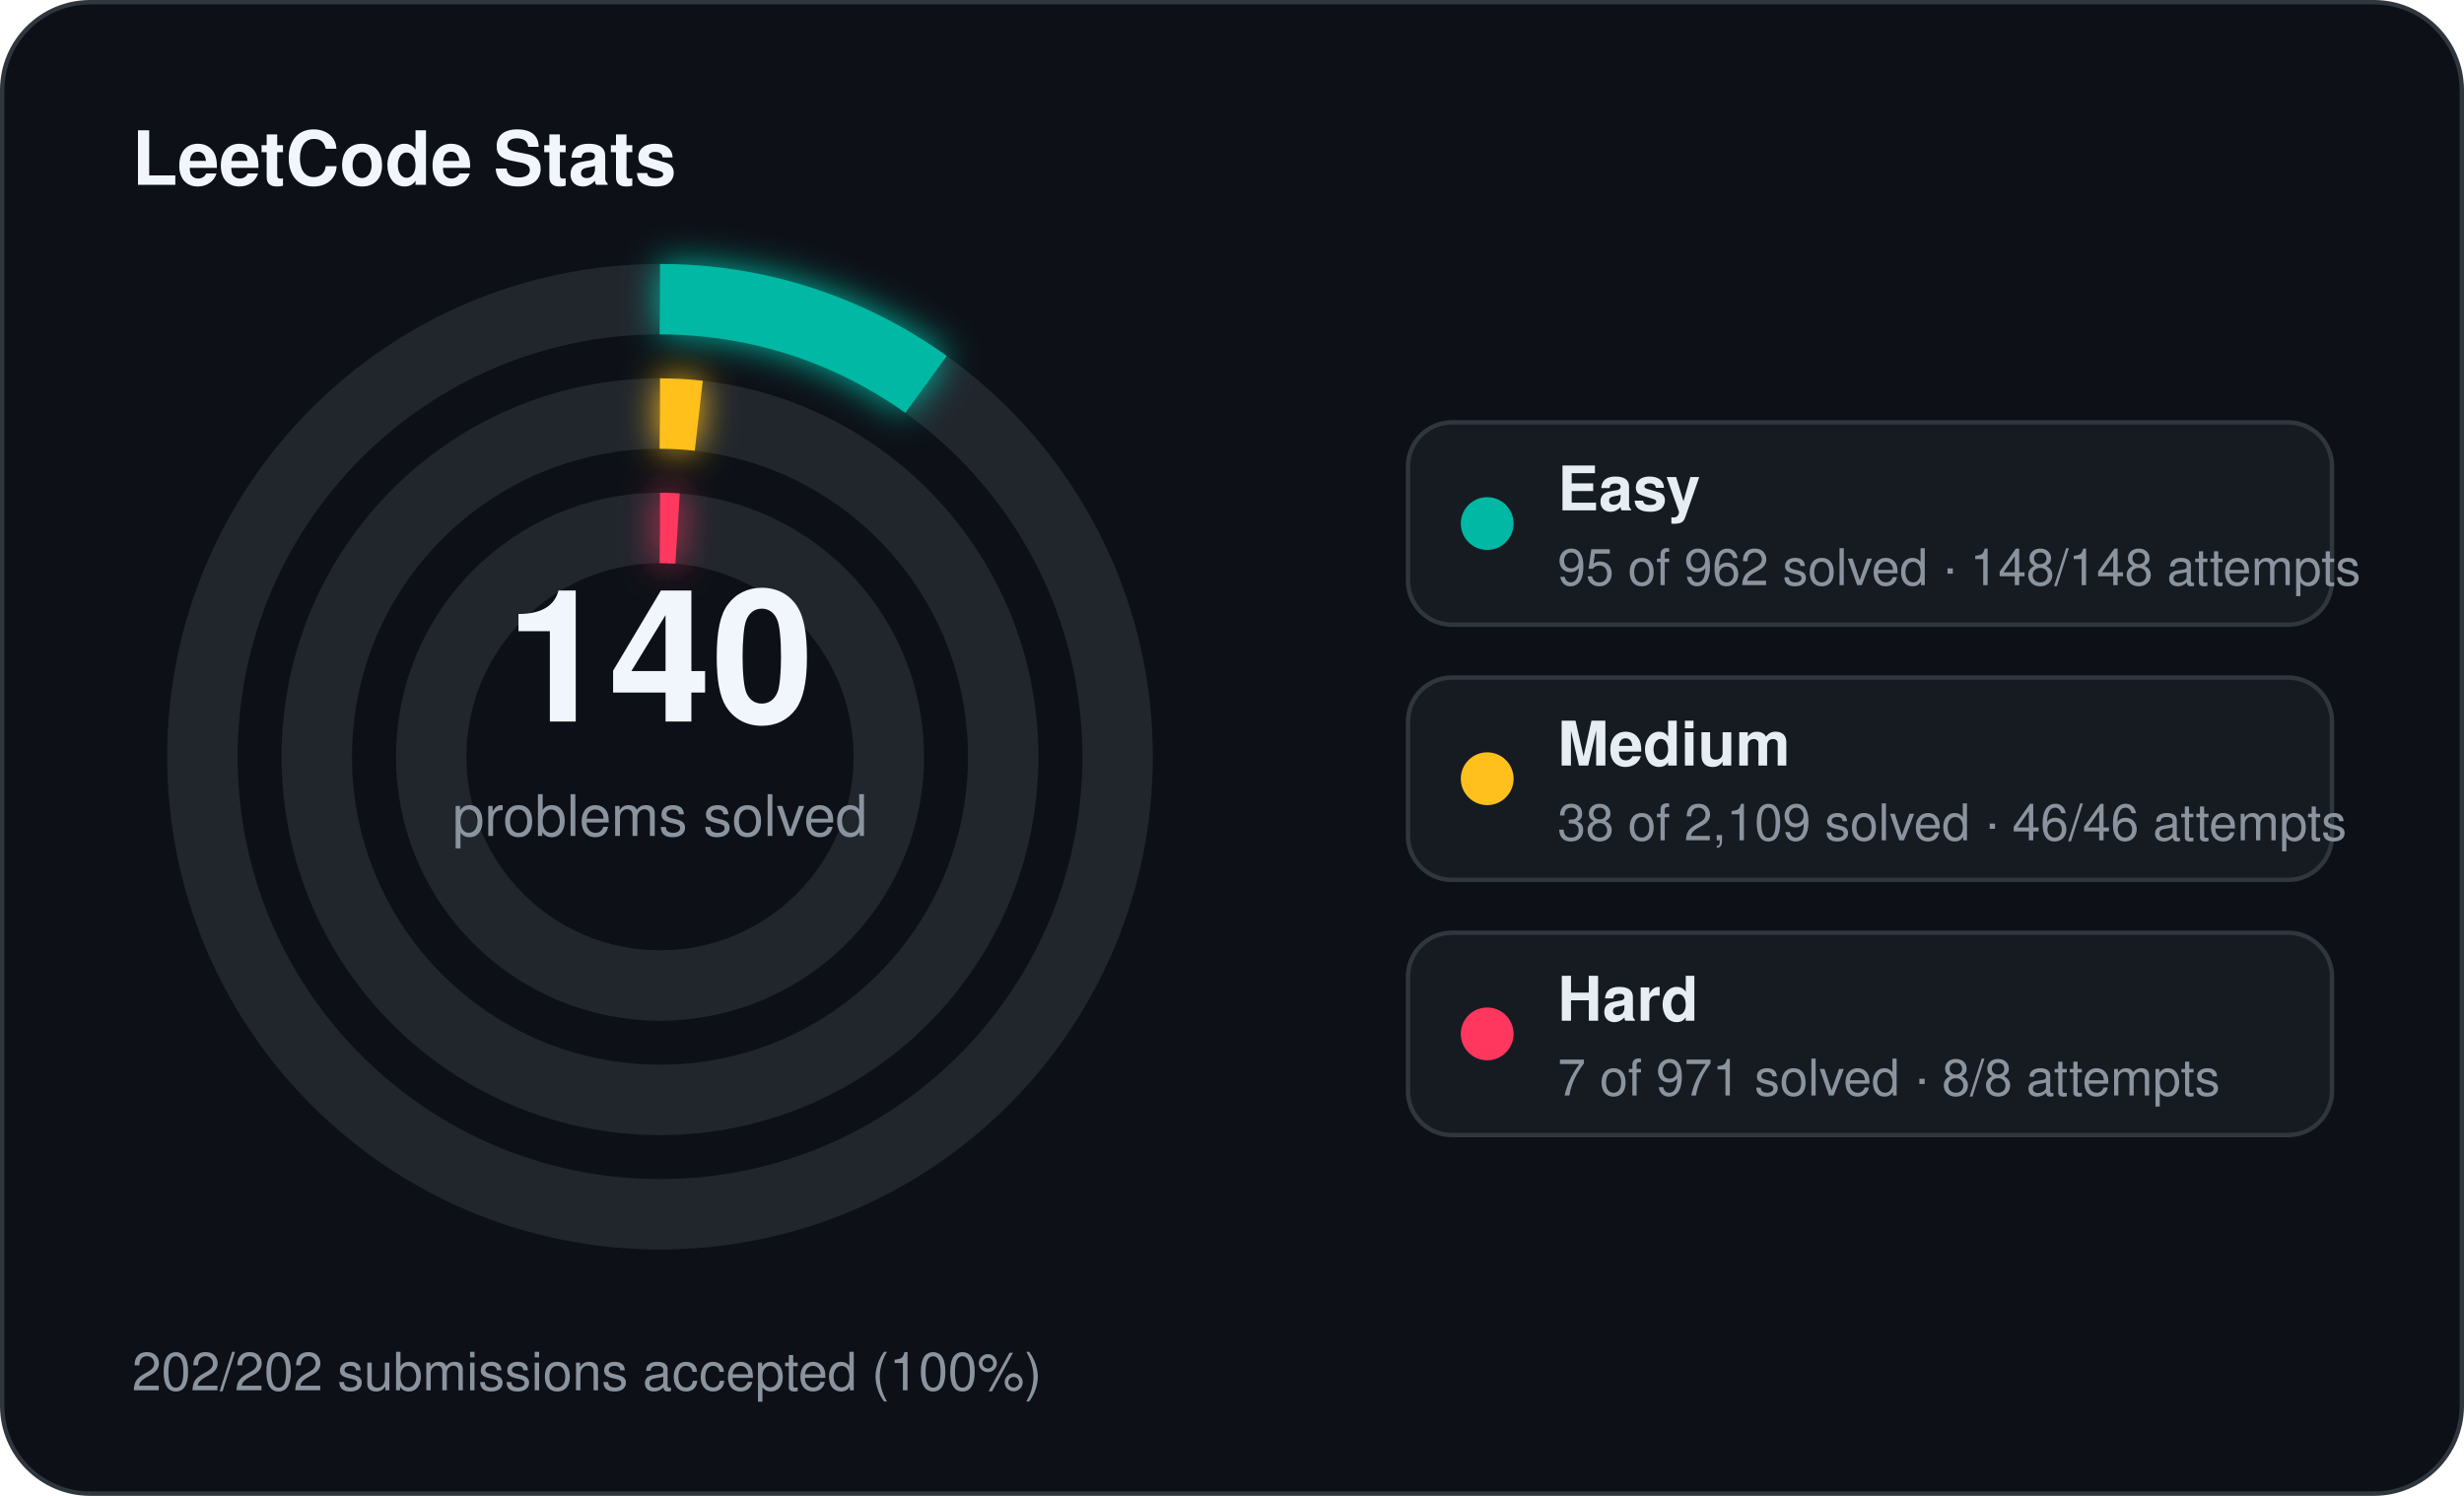
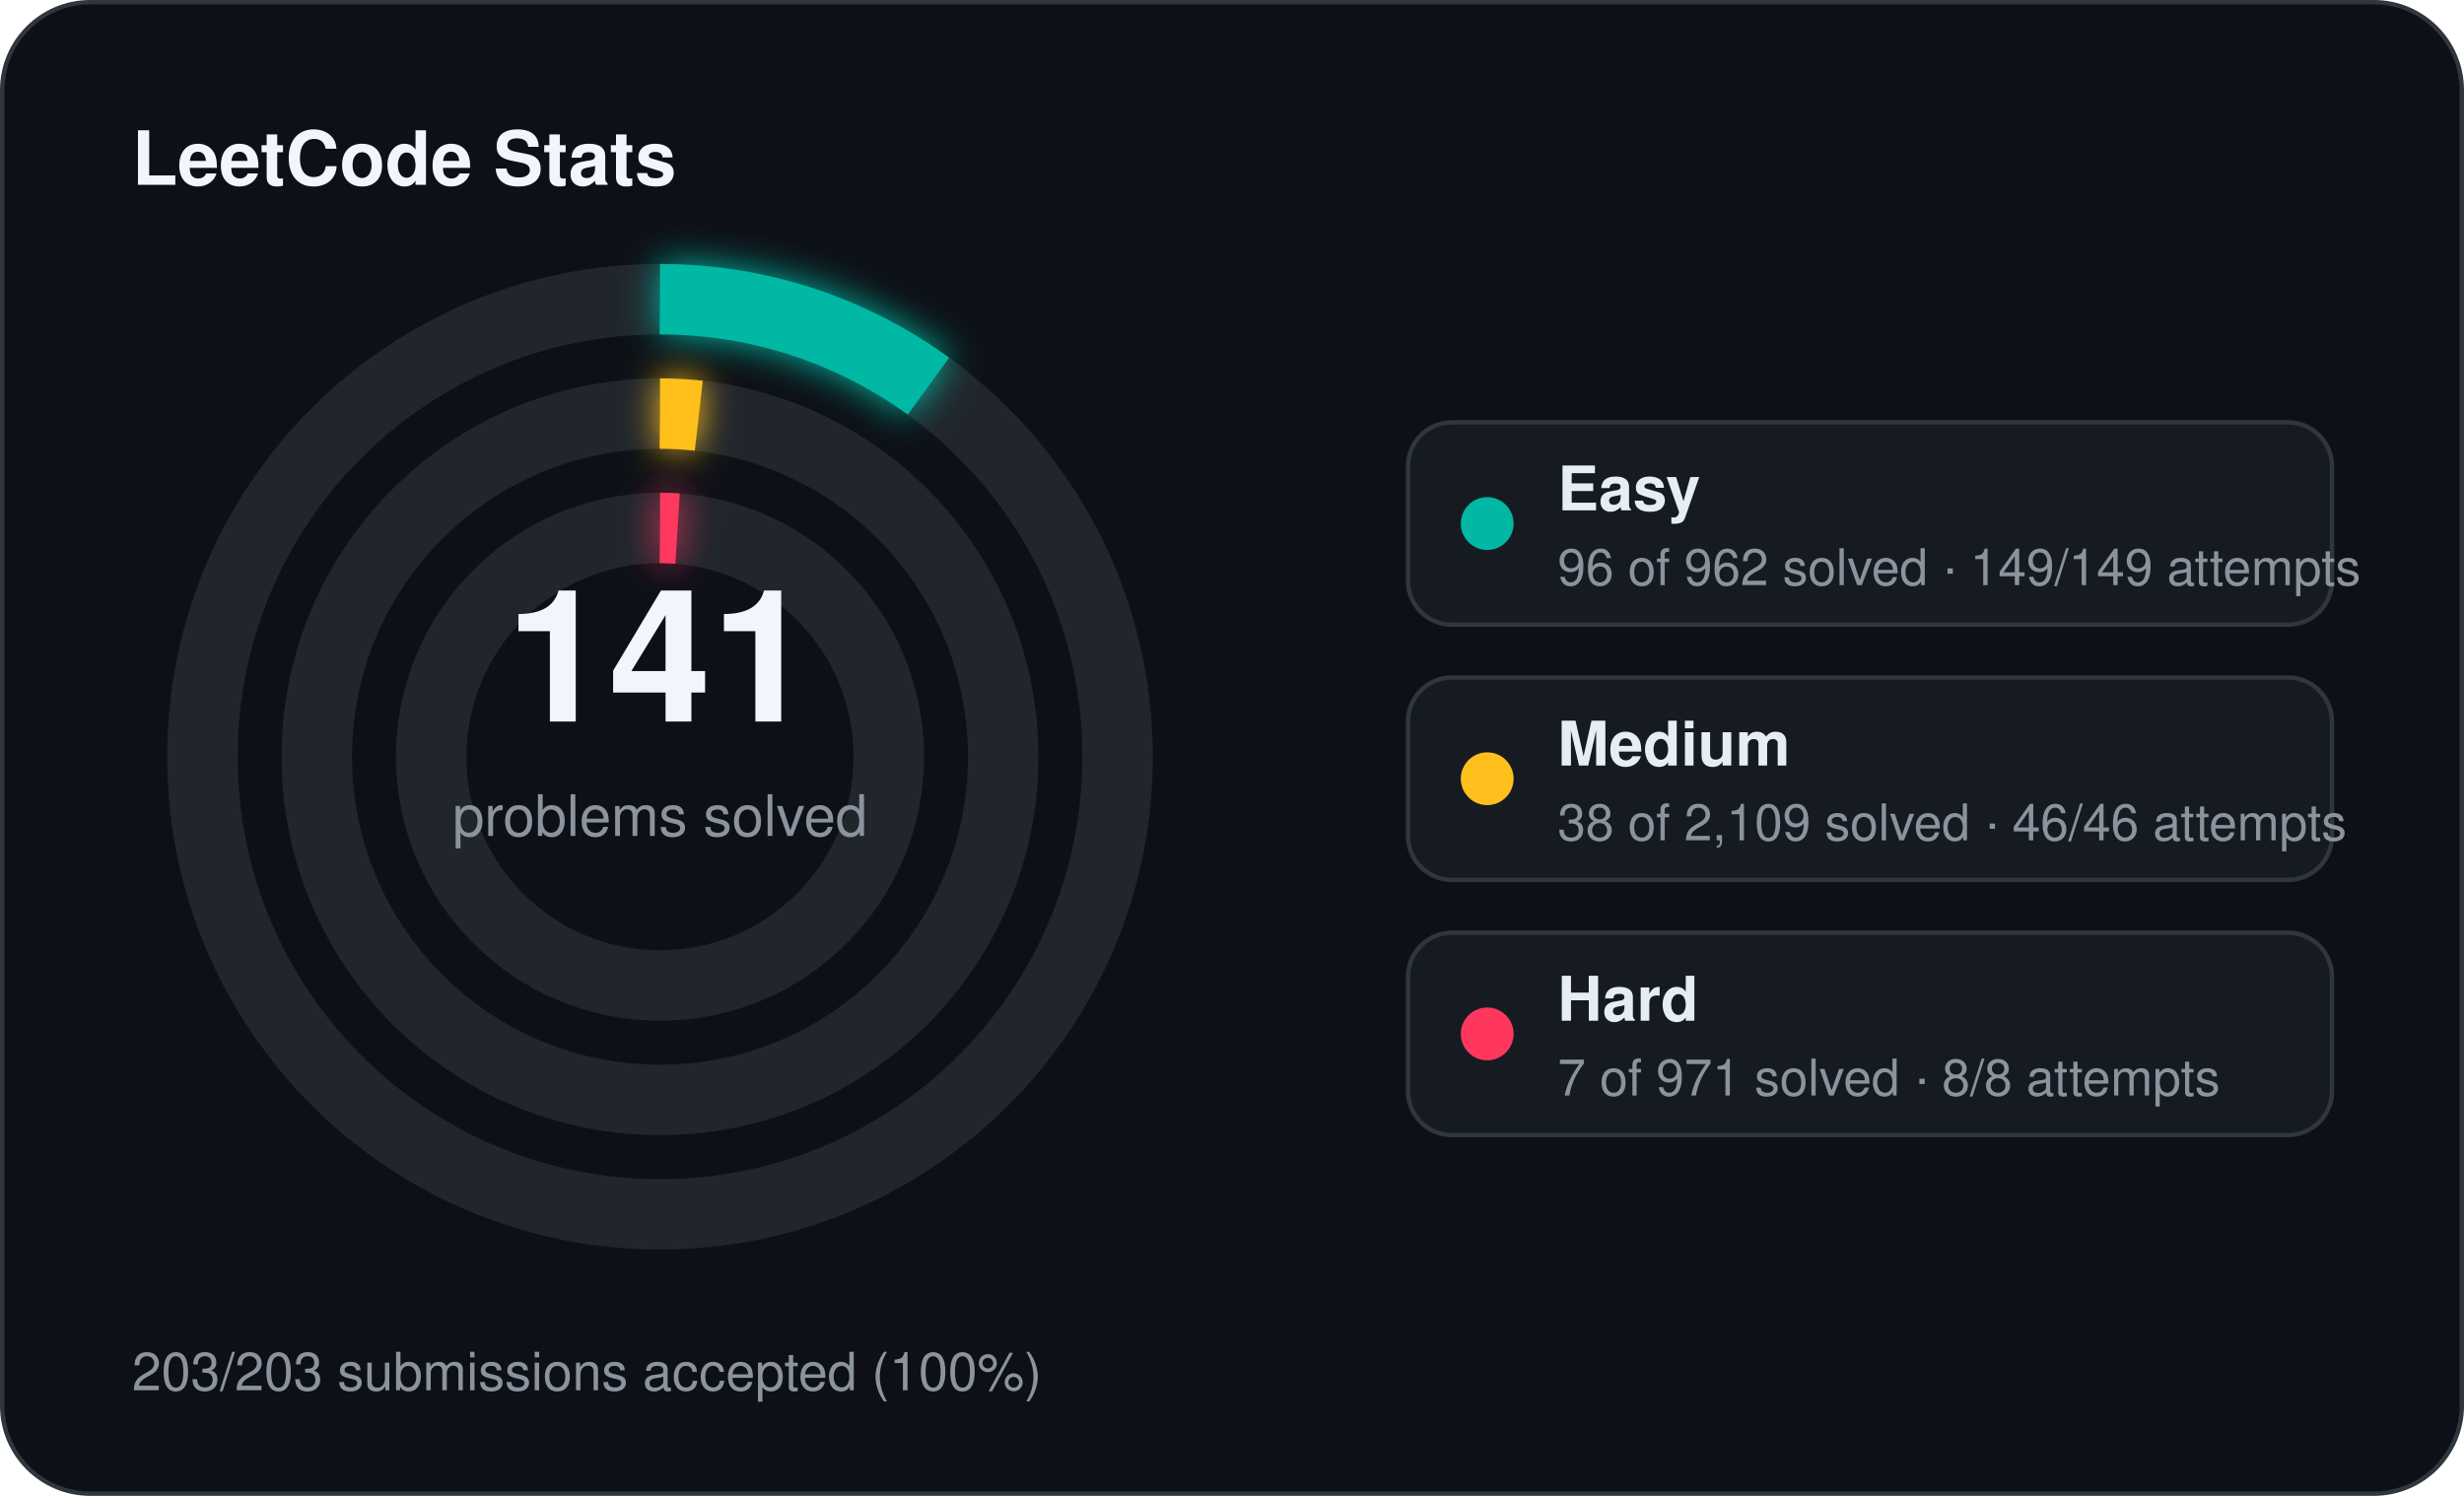
<svg xmlns="http://www.w3.org/2000/svg" width="560" height="340" viewBox="0 0 560 340">
  <defs>
    <filter id="stats-glow" x="-60%" y="-60%" width="220%" height="220%">
      <feGaussianBlur stdDeviation="4" result="blur" />
      <feMerge>
        <feMergeNode in="blur" />
        <feMergeNode in="SourceGraphic" />
      </feMerge>
    </filter>
  </defs>
  <rect x="0.5" y="0.5" width="559" height="339" rx="20" fill="#0d1117" stroke="#30363d" stroke-width="1" />
  <text x="30" y="42" fill="#f0f6fc" font-family="Segoe UI, Helvetica, Arial, sans-serif" font-size="17" font-weight="700">LeetCode Stats</text>
  <circle cx="150" cy="172" r="104" fill="none" stroke="#21262d" stroke-width="16" />
-   <circle cx="150" cy="172" r="104" fill="none" stroke="#00b8a3" stroke-width="16" stroke-linecap="butt" stroke-dasharray="64.53 653.45" transform="rotate(-90 150 172)" filter="url(#stats-glow)" />
+   <circle cx="150" cy="172" r="104" fill="none" stroke="#00b8a3" stroke-width="16" stroke-linecap="butt" stroke-dasharray="65.21 653.45" transform="rotate(-90 150 172)" filter="url(#stats-glow)" />
  <circle cx="150" cy="172" r="78" fill="none" stroke="#21262d" stroke-width="16" />
  <circle cx="150" cy="172" r="78" fill="none" stroke="#ffc01e" stroke-width="16" stroke-linecap="butt" stroke-dasharray="8.83 490.09" transform="rotate(-90 150 172)" filter="url(#stats-glow)" />
  <circle cx="150" cy="172" r="52" fill="none" stroke="#21262d" stroke-width="16" />
  <circle cx="150" cy="172" r="52" fill="none" stroke="#ff375f" stroke-width="16" stroke-linecap="butt" stroke-dasharray="4.00 326.73" transform="rotate(-90 150 172)" filter="url(#stats-glow)" />
-   <text x="150" y="164" text-anchor="middle" fill="#f0f6fc" font-family="Segoe UI, Helvetica, Arial, sans-serif" font-size="42" font-weight="700">140</text>
+   <text x="150" y="164" text-anchor="middle" fill="#f0f6fc" font-family="Segoe UI, Helvetica, Arial, sans-serif" font-size="42" font-weight="700">141</text>
  <text x="150" y="190" text-anchor="middle" fill="#8b949e" font-family="Segoe UI, Helvetica, Arial, sans-serif" font-size="13">problems solved</text>
  <rect x="320" y="96" width="210" height="46" rx="10" fill="#161b22" stroke="#30363d" stroke-width="1" />
  <circle cx="338" cy="119" r="6" fill="#00b8a3" />
  <text x="354" y="116" fill="#e6edf3" font-family="Segoe UI, Helvetica, Arial, sans-serif" font-size="14" font-weight="600">Easy</text>
-   <text x="354" y="133" fill="#8b949e" font-family="Segoe UI, Helvetica, Arial, sans-serif" font-size="11.5">95 of 962 solved · 148/148 attempts</text>
+   <text x="354" y="133" fill="#8b949e" font-family="Segoe UI, Helvetica, Arial, sans-serif" font-size="11.5">96 of 962 solved · 149/149 attempts</text>
  <rect x="320" y="154" width="210" height="46" rx="10" fill="#161b22" stroke="#30363d" stroke-width="1" />
  <circle cx="338" cy="177" r="6" fill="#ffc01e" />
  <text x="354" y="174" fill="#e6edf3" font-family="Segoe UI, Helvetica, Arial, sans-serif" font-size="14" font-weight="600">Medium</text>
  <text x="354" y="191" fill="#8b949e" font-family="Segoe UI, Helvetica, Arial, sans-serif" font-size="11.5">38 of 2,109 solved · 46/46 attempts</text>
  <rect x="320" y="212" width="210" height="46" rx="10" fill="#161b22" stroke="#30363d" stroke-width="1" />
  <circle cx="338" cy="235" r="6" fill="#ff375f" />
  <text x="354" y="232" fill="#e6edf3" font-family="Segoe UI, Helvetica, Arial, sans-serif" font-size="14" font-weight="600">Hard</text>
  <text x="354" y="249" fill="#8b949e" font-family="Segoe UI, Helvetica, Arial, sans-serif" font-size="11.5">7 of 971 solved · 8/8 attempts</text>
-   <text x="30" y="316" fill="#8b949e" font-family="Segoe UI, Helvetica, Arial, sans-serif" font-size="12">202/202 submissions accepted (100%)</text>
+   <text x="30" y="316" fill="#8b949e" font-family="Segoe UI, Helvetica, Arial, sans-serif" font-size="12">203/203 submissions accepted (100%)</text>
</svg>
